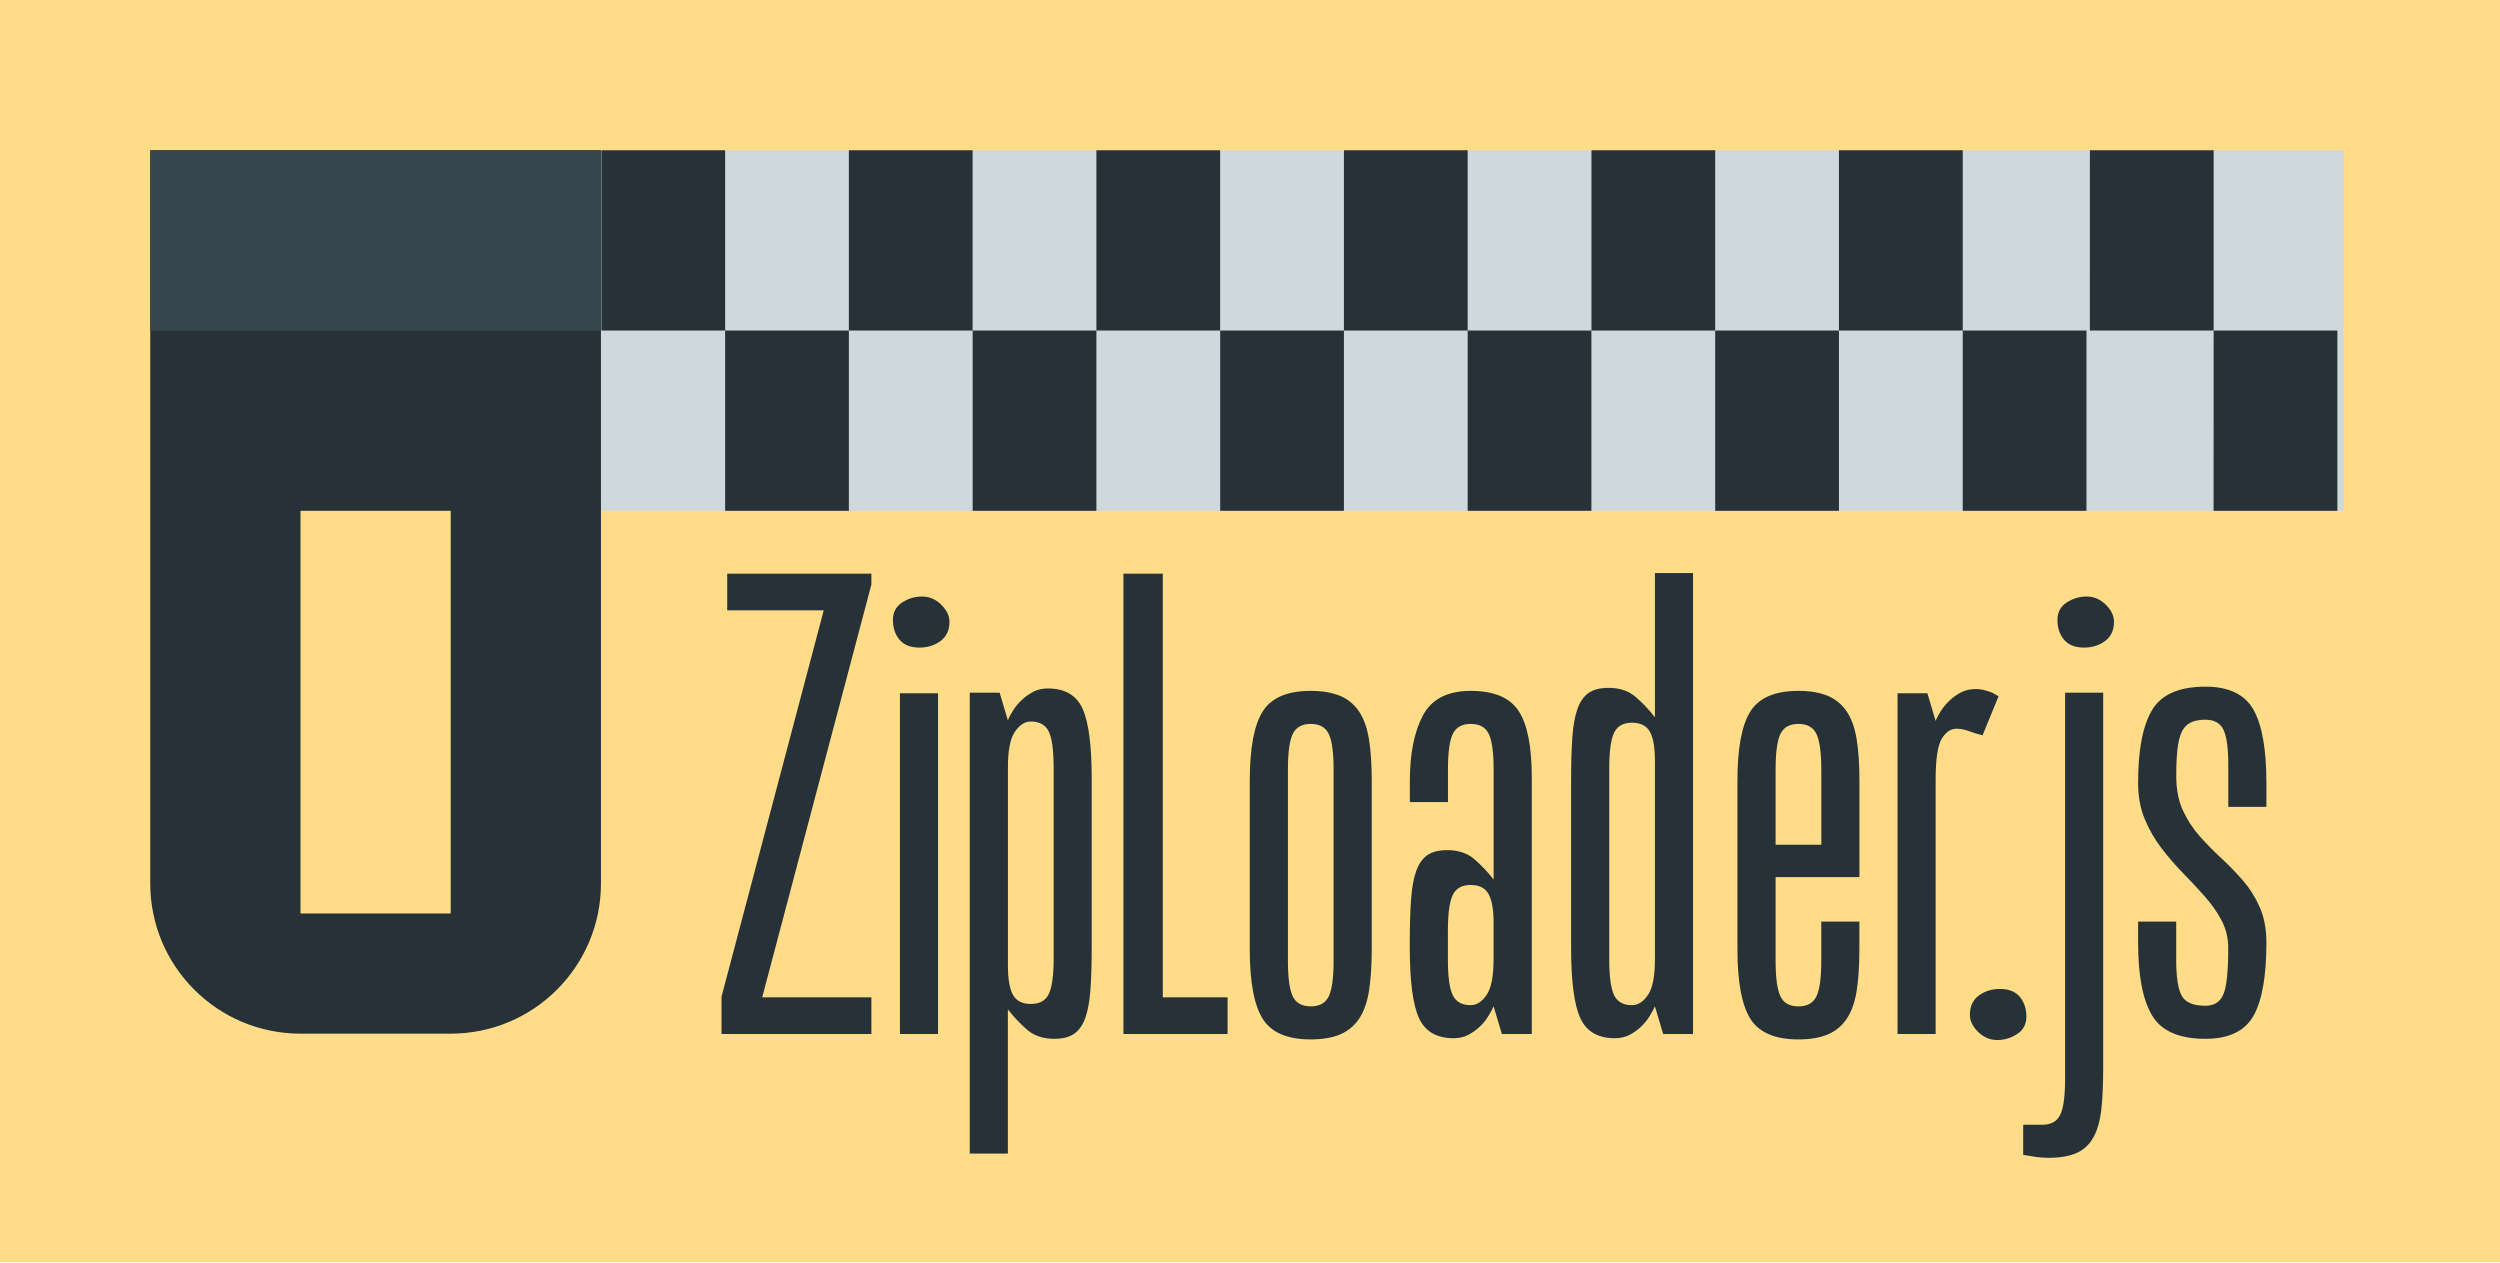
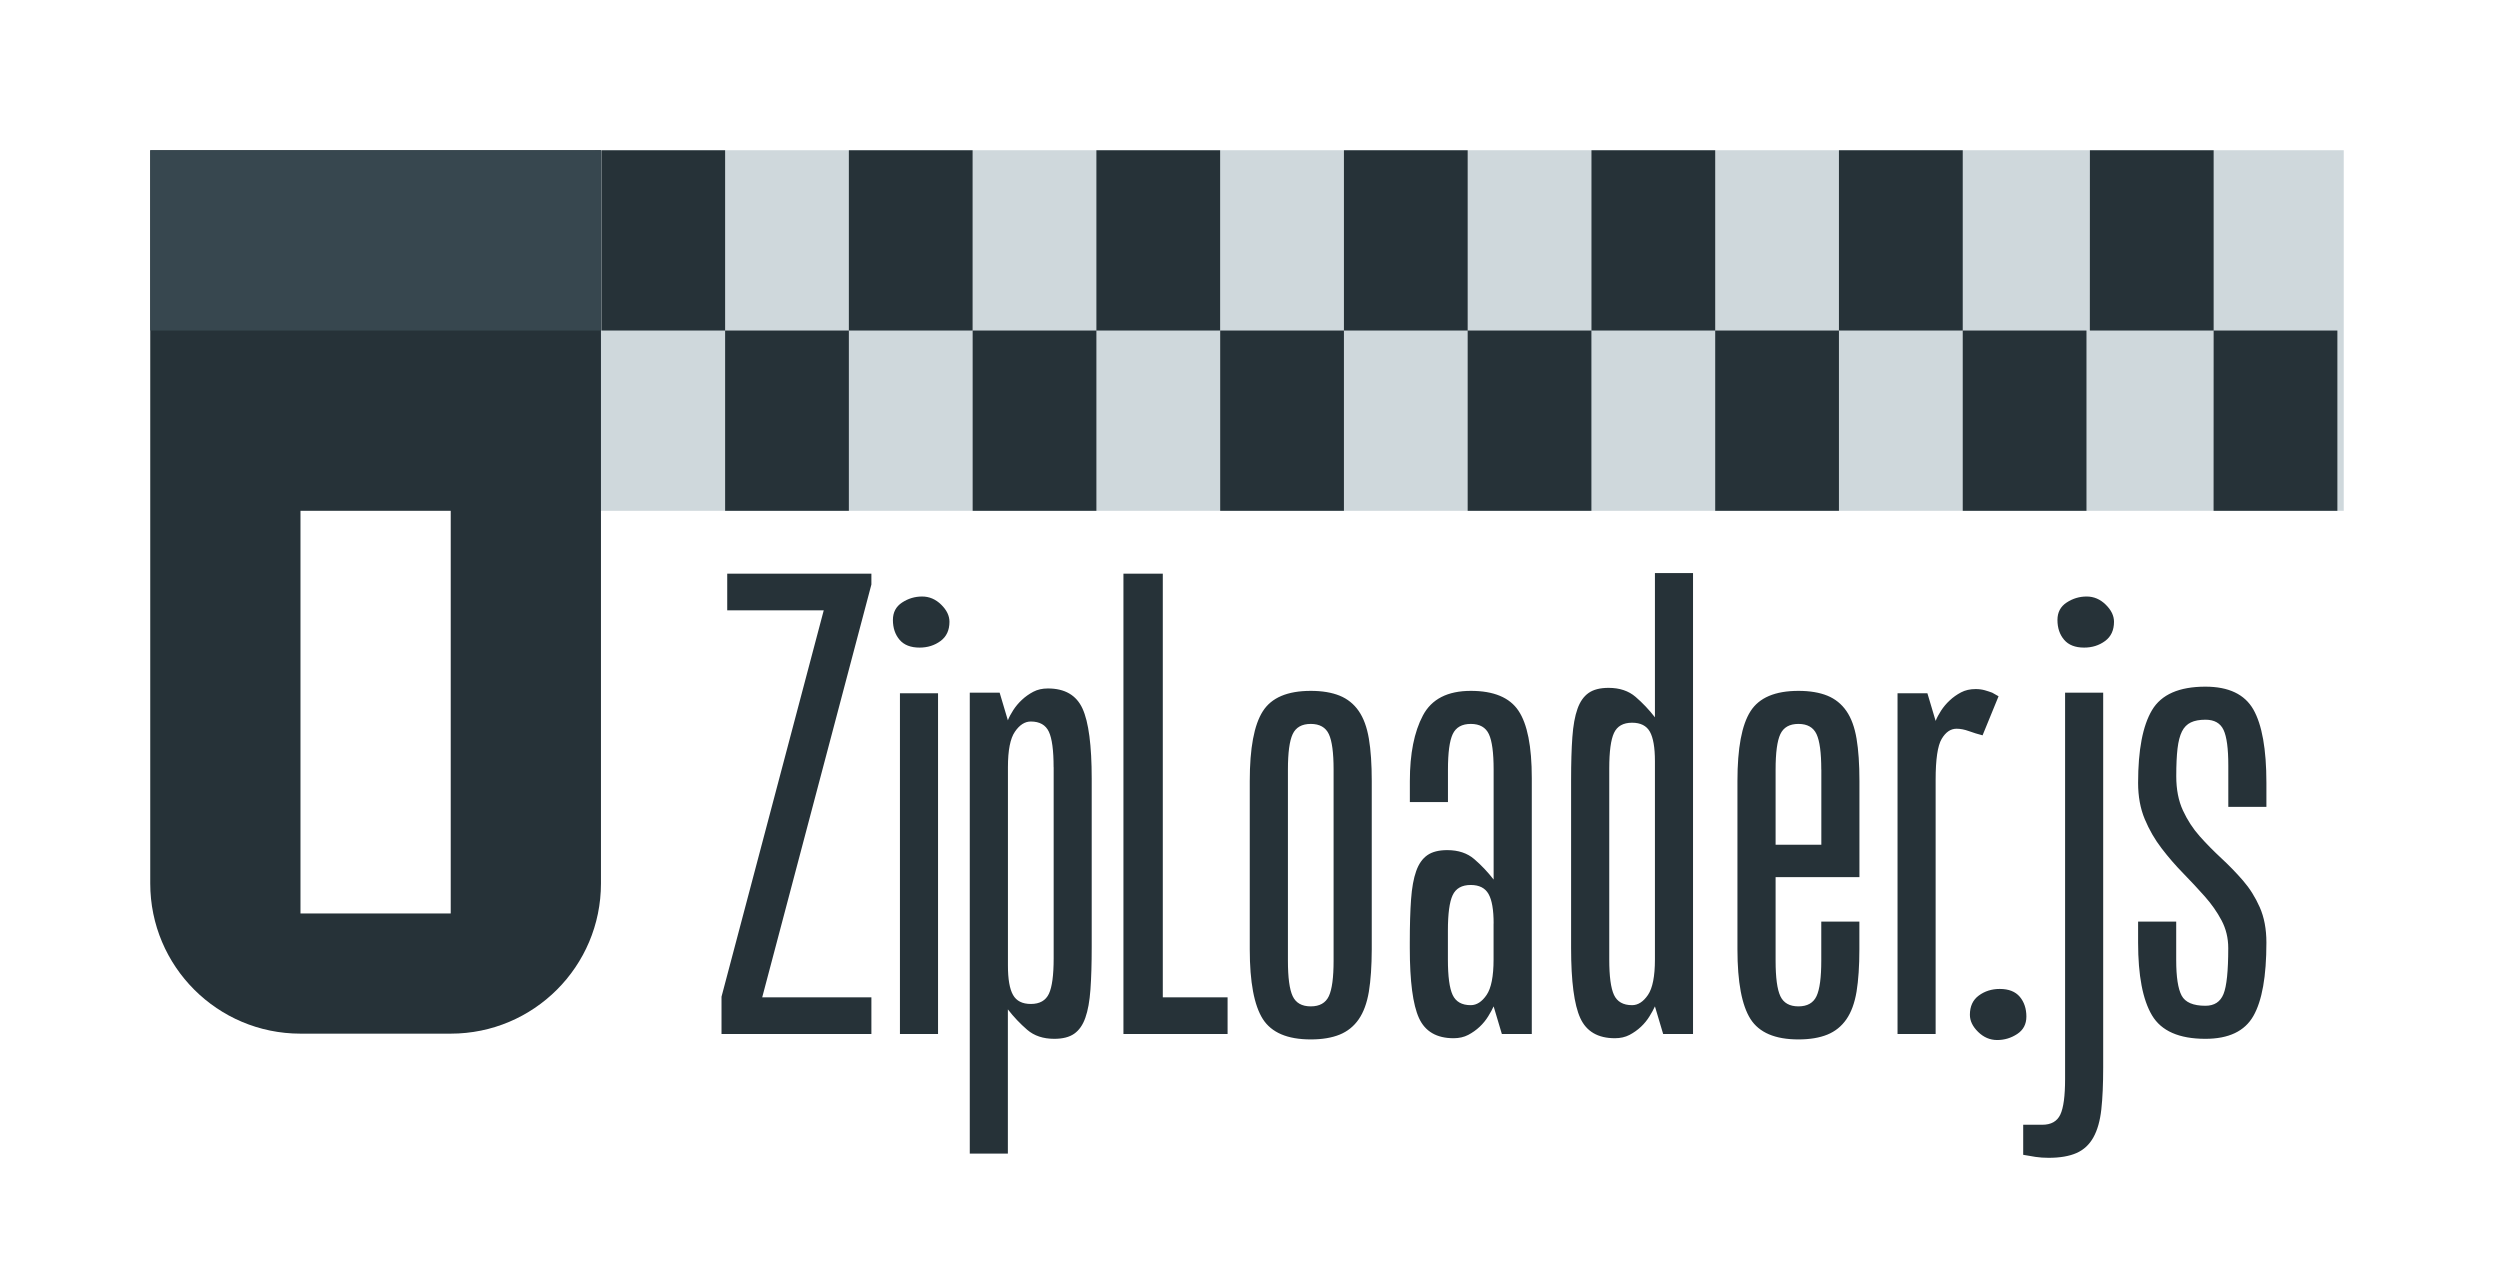
- <svg xmlns="http://www.w3.org/2000/svg" width="416" height="210" viewBox="392 456 416 210" enable-background="new 392 456 416 210">
-   <path fill="#FFDC87" d="M392 456h416v210h-416z" />
+ <svg xmlns="http://www.w3.org/2000/svg" width="416" height="210" viewBox="392 456 416 210">
+   <path fill="none" d="M392 456h416v210h-416z" />
  <path fill="#CFD8DC" d="M491 481h291v60h-291z" />
  <path fill="#263238" d="M492.07 481h20.59v30h-20.59v-30zm20.59 30h20.59v30h-20.59v-30zm20.59-30h20.59v30h-20.59v-30zm20.6 30h20.59v30h-20.59v-30zm20.59-30h20.59v30h-20.59v-30zm20.6 30h20.59v30h-20.59v-30zm20.59-30h20.59v30h-20.59v-30zm20.59 30h20.59v30h-20.59v-30zm20.6-30h20.59v30h-20.59v-30zm20.59 30h20.59v30h-20.59v-30zm20.59-30h20.6v30h-20.6v-30zm20.6 30h20.59v30h-20.59v-30zm21.16-30h20.59v30h-20.6l.01-30zm20.59 30h20.59v30h-20.6l.01-30z" />
  <path fill="#263238" d="M417 481v122c0 13.81 11.19 25 25 25h25c13.81 0 25-11.19 25-25v-122h-75zm50 127h-25v-67h25v67z" />
  <path fill="#37474F" d="M417 481h75v30h-75z" />
  <g enable-background="new" fill="#263238">
    <path d="M512.06 628.06v-6.21l17.01-64.29h-16.06v-6.1h23.99v1.8l-18.17 68.7h18.17v6.1h-24.94zM549.99 559.46c0 1.4-.49 2.47-1.48 3.2s-2.15 1.1-3.49 1.1c-1.48 0-2.59-.43-3.33-1.3-.74-.87-1.11-1.97-1.11-3.3 0-1.27.51-2.23 1.53-2.9 1.02-.67 2.13-1 3.33-1 1.2 0 2.25.45 3.17 1.35.92.9 1.38 1.85 1.38 2.85zm-8.24 68.6v-56.7h6.34v56.7h-6.34zM573.45 620.66c-.14 1.93-.42 3.5-.85 4.7-.42 1.2-1.04 2.08-1.85 2.65-.81.57-1.92.85-3.33.85-1.83 0-3.33-.5-4.49-1.5s-2.24-2.13-3.22-3.4v24h-6.34v-76.7h4.97l1.37 4.6c.21-.53.51-1.1.9-1.7.39-.6.86-1.17 1.43-1.7.56-.53 1.2-.98 1.9-1.35.7-.37 1.51-.55 2.43-.55 2.82 0 4.74 1.12 5.76 3.35 1.02 2.23 1.53 6.12 1.53 11.65v28c0 2.8-.07 5.17-.21 7.1zm-6.13-37c0-2.8-.26-4.77-.79-5.9-.53-1.13-1.53-1.7-3.01-1.7-.99 0-1.87.57-2.64 1.7-.78 1.13-1.16 3.1-1.16 5.9v33c0 2.27.28 3.9.85 4.9.56 1 1.55 1.5 2.96 1.5 1.48 0 2.48-.57 3.01-1.7.53-1.13.79-3.1.79-5.9v-31.8zM578.94 628.06v-76.6h6.55v70.5h10.78v6.1h-17.33zM619.78 621.01c-.32 1.9-.88 3.43-1.69 4.6-.81 1.17-1.87 2.02-3.17 2.55-1.3.53-2.91.8-4.81.8-3.88 0-6.53-1.13-7.98-3.4-1.44-2.27-2.17-6.13-2.17-11.6v-28c0-5.47.72-9.33 2.17-11.6 1.44-2.27 4.1-3.4 7.98-3.4 1.9 0 3.5.27 4.81.8 1.3.53 2.36 1.38 3.17 2.55s1.37 2.7 1.69 4.6.48 4.25.48 7.05v28c-.01 2.8-.17 5.15-.48 7.05zm-5.87-36.95c0-2.8-.26-4.77-.79-5.9-.53-1.13-1.53-1.7-3.01-1.7-1.48 0-2.48.57-3.01 1.7-.53 1.13-.79 3.1-.79 5.9v31.8c0 2.8.26 4.77.79 5.9.53 1.13 1.53 1.7 3.01 1.7 1.48 0 2.48-.57 3.01-1.7.53-1.13.79-3.1.79-5.9v-31.8zM641.91 628.06l-1.37-4.6c-.21.47-.51 1.02-.9 1.65-.39.63-.86 1.22-1.43 1.75-.56.53-1.2.98-1.9 1.35-.71.37-1.52.55-2.43.55-2.82 0-4.74-1.12-5.76-3.35-1.02-2.23-1.53-6.12-1.53-11.65v-1c0-2.8.07-5.17.21-7.1.14-1.93.42-3.5.85-4.7.42-1.2 1.04-2.08 1.85-2.65.81-.57 1.92-.85 3.33-.85 1.83 0 3.33.5 4.49 1.5 1.16 1 2.24 2.13 3.22 3.4v-18.3c0-2.8-.26-4.77-.79-5.9-.53-1.13-1.53-1.7-3.01-1.7-1.48 0-2.48.57-3.01 1.7-.53 1.13-.79 3.1-.79 5.9v5.4h-6.34v-3.5c0-4.53.72-8.17 2.17-10.9 1.44-2.73 4.1-4.1 7.98-4.1 3.8 0 6.45 1.1 7.92 3.3 1.48 2.2 2.22 5.93 2.22 11.2v42.6h-4.98zm-1.37-18.4c0-2.27-.28-3.9-.85-4.9-.56-1-1.55-1.5-2.96-1.5-1.48 0-2.48.57-3.01 1.7-.53 1.13-.79 3.1-.79 5.9v4.8c0 2.8.26 4.77.79 5.9.53 1.13 1.53 1.7 3.01 1.7.99 0 1.87-.57 2.64-1.7s1.16-3.1 1.16-5.9v-6zM668.75 628.06l-1.37-4.6c-.21.47-.51 1.02-.9 1.65-.39.63-.86 1.22-1.43 1.75-.56.53-1.2.98-1.9 1.35-.71.37-1.52.55-2.43.55-2.82 0-4.74-1.12-5.76-3.35-1.02-2.23-1.53-6.12-1.53-11.65v-28c0-2.8.07-5.17.21-7.1.14-1.93.42-3.5.85-4.7.42-1.2 1.04-2.08 1.85-2.65.81-.57 1.92-.85 3.33-.85 1.83 0 3.33.5 4.49 1.5s2.24 2.13 3.22 3.4v-24h6.34v76.7h-4.97zm-1.37-45.4c0-2.27-.28-3.9-.84-4.9-.56-1-1.55-1.5-2.96-1.5-1.48 0-2.48.57-3.01 1.7-.53 1.13-.79 3.1-.79 5.9v31.8c0 2.8.26 4.77.79 5.9.53 1.13 1.53 1.7 3.01 1.7.99 0 1.87-.57 2.64-1.7s1.16-3.1 1.16-5.9v-33zM700.93 621.01c-.32 1.9-.88 3.43-1.69 4.6-.81 1.17-1.87 2.02-3.17 2.55-1.3.53-2.91.8-4.81.8-3.88 0-6.53-1.13-7.98-3.4-1.44-2.27-2.17-6.13-2.17-11.6v-28c0-5.47.72-9.33 2.17-11.6 1.44-2.27 4.1-3.4 7.98-3.4 1.9 0 3.5.27 4.81.8 1.3.53 2.36 1.38 3.17 2.55s1.37 2.7 1.69 4.6c.32 1.9.48 4.25.48 7.05v16h-13.95v13.9c0 2.8.26 4.77.79 5.9.53 1.13 1.53 1.7 3.01 1.7s2.48-.57 3.01-1.7c.53-1.13.79-3.1.79-5.9v-6.5h6.34v4.6c0 2.8-.16 5.15-.47 7.05zm-5.87-36.95c0-2.8-.26-4.77-.79-5.9-.53-1.13-1.53-1.7-3.01-1.7s-2.48.57-3.01 1.7c-.53 1.13-.79 3.1-.79 5.9v12.5h7.61v-12.5zM721.9 578.36c-.78-.2-1.53-.43-2.27-.7-.74-.27-1.43-.4-2.06-.4-.99 0-1.81.57-2.48 1.7-.67 1.13-1 3.4-1 6.8v42.3h-6.34v-56.7h4.97l1.37 4.6c.21-.53.51-1.1.9-1.7.39-.6.86-1.17 1.43-1.7.56-.53 1.2-.98 1.9-1.35.7-.37 1.51-.55 2.43-.55.56 0 1.07.07 1.53.2.46.13.86.27 1.22.4l1.06.6-2.66 6.5zM729.19 625.16c0 1.27-.51 2.23-1.53 2.9-1.02.67-2.13 1-3.33 1-1.2 0-2.25-.45-3.17-1.35-.92-.9-1.37-1.85-1.37-2.85 0-1.4.49-2.47 1.48-3.2s2.15-1.1 3.49-1.1c1.48 0 2.59.43 3.33 1.3.73.87 1.1 1.97 1.1 3.3zM741.66 640.61c-.21 1.9-.65 3.45-1.32 4.65-.67 1.2-1.6 2.07-2.8 2.6-1.2.53-2.75.8-4.65.8-.78 0-1.5-.05-2.17-.15-.67-.1-1.36-.22-2.06-.35v-5h3.17c1.48 0 2.48-.57 3.01-1.7.53-1.13.79-3.1.79-5.9v-64.3h6.34v62.4c0 2.73-.1 5.05-.31 6.95zm2.11-81.15c0 1.4-.49 2.47-1.48 3.2s-2.15 1.1-3.49 1.1c-1.48 0-2.59-.43-3.33-1.3-.74-.87-1.11-1.97-1.11-3.3 0-1.27.51-2.23 1.53-2.9 1.02-.67 2.13-1 3.33-1 1.2 0 2.25.45 3.17 1.35.92.9 1.38 1.85 1.38 2.85zM769.13 612.86c0 5.6-.72 9.67-2.17 12.2-1.44 2.53-4.1 3.8-7.98 3.8-4.37 0-7.33-1.3-8.88-3.9-1.55-2.6-2.32-6.63-2.32-12.1v-3.5h6.34v6.4c0 2.8.3 4.77.9 5.9.6 1.13 1.92 1.7 3.96 1.7 1.48 0 2.48-.65 3.01-1.95.53-1.3.79-3.85.79-7.65 0-1.67-.37-3.2-1.11-4.6-.74-1.4-1.67-2.73-2.8-4s-2.32-2.55-3.59-3.85c-1.27-1.3-2.47-2.68-3.59-4.15-1.13-1.47-2.06-3.08-2.8-4.85-.74-1.77-1.11-3.78-1.11-6.05 0-5.47.77-9.5 2.32-12.1 1.55-2.6 4.51-3.9 8.88-3.9 3.87 0 6.53 1.27 7.98 3.8 1.44 2.53 2.17 6.6 2.17 12.2v4h-6.34v-6.9c0-2.8-.26-4.77-.79-5.9-.53-1.13-1.53-1.7-3.01-1.7-.99 0-1.8.15-2.43.45-.63.3-1.13.8-1.48 1.5-.35.7-.6 1.65-.74 2.85-.14 1.2-.21 2.73-.21 4.6 0 2.2.37 4.1 1.11 5.7.74 1.6 1.67 3.03 2.8 4.3s2.33 2.48 3.59 3.65c1.27 1.17 2.46 2.4 3.59 3.7 1.13 1.3 2.06 2.78 2.8 4.45.74 1.67 1.11 3.63 1.11 5.9z" />
  </g>
</svg>
